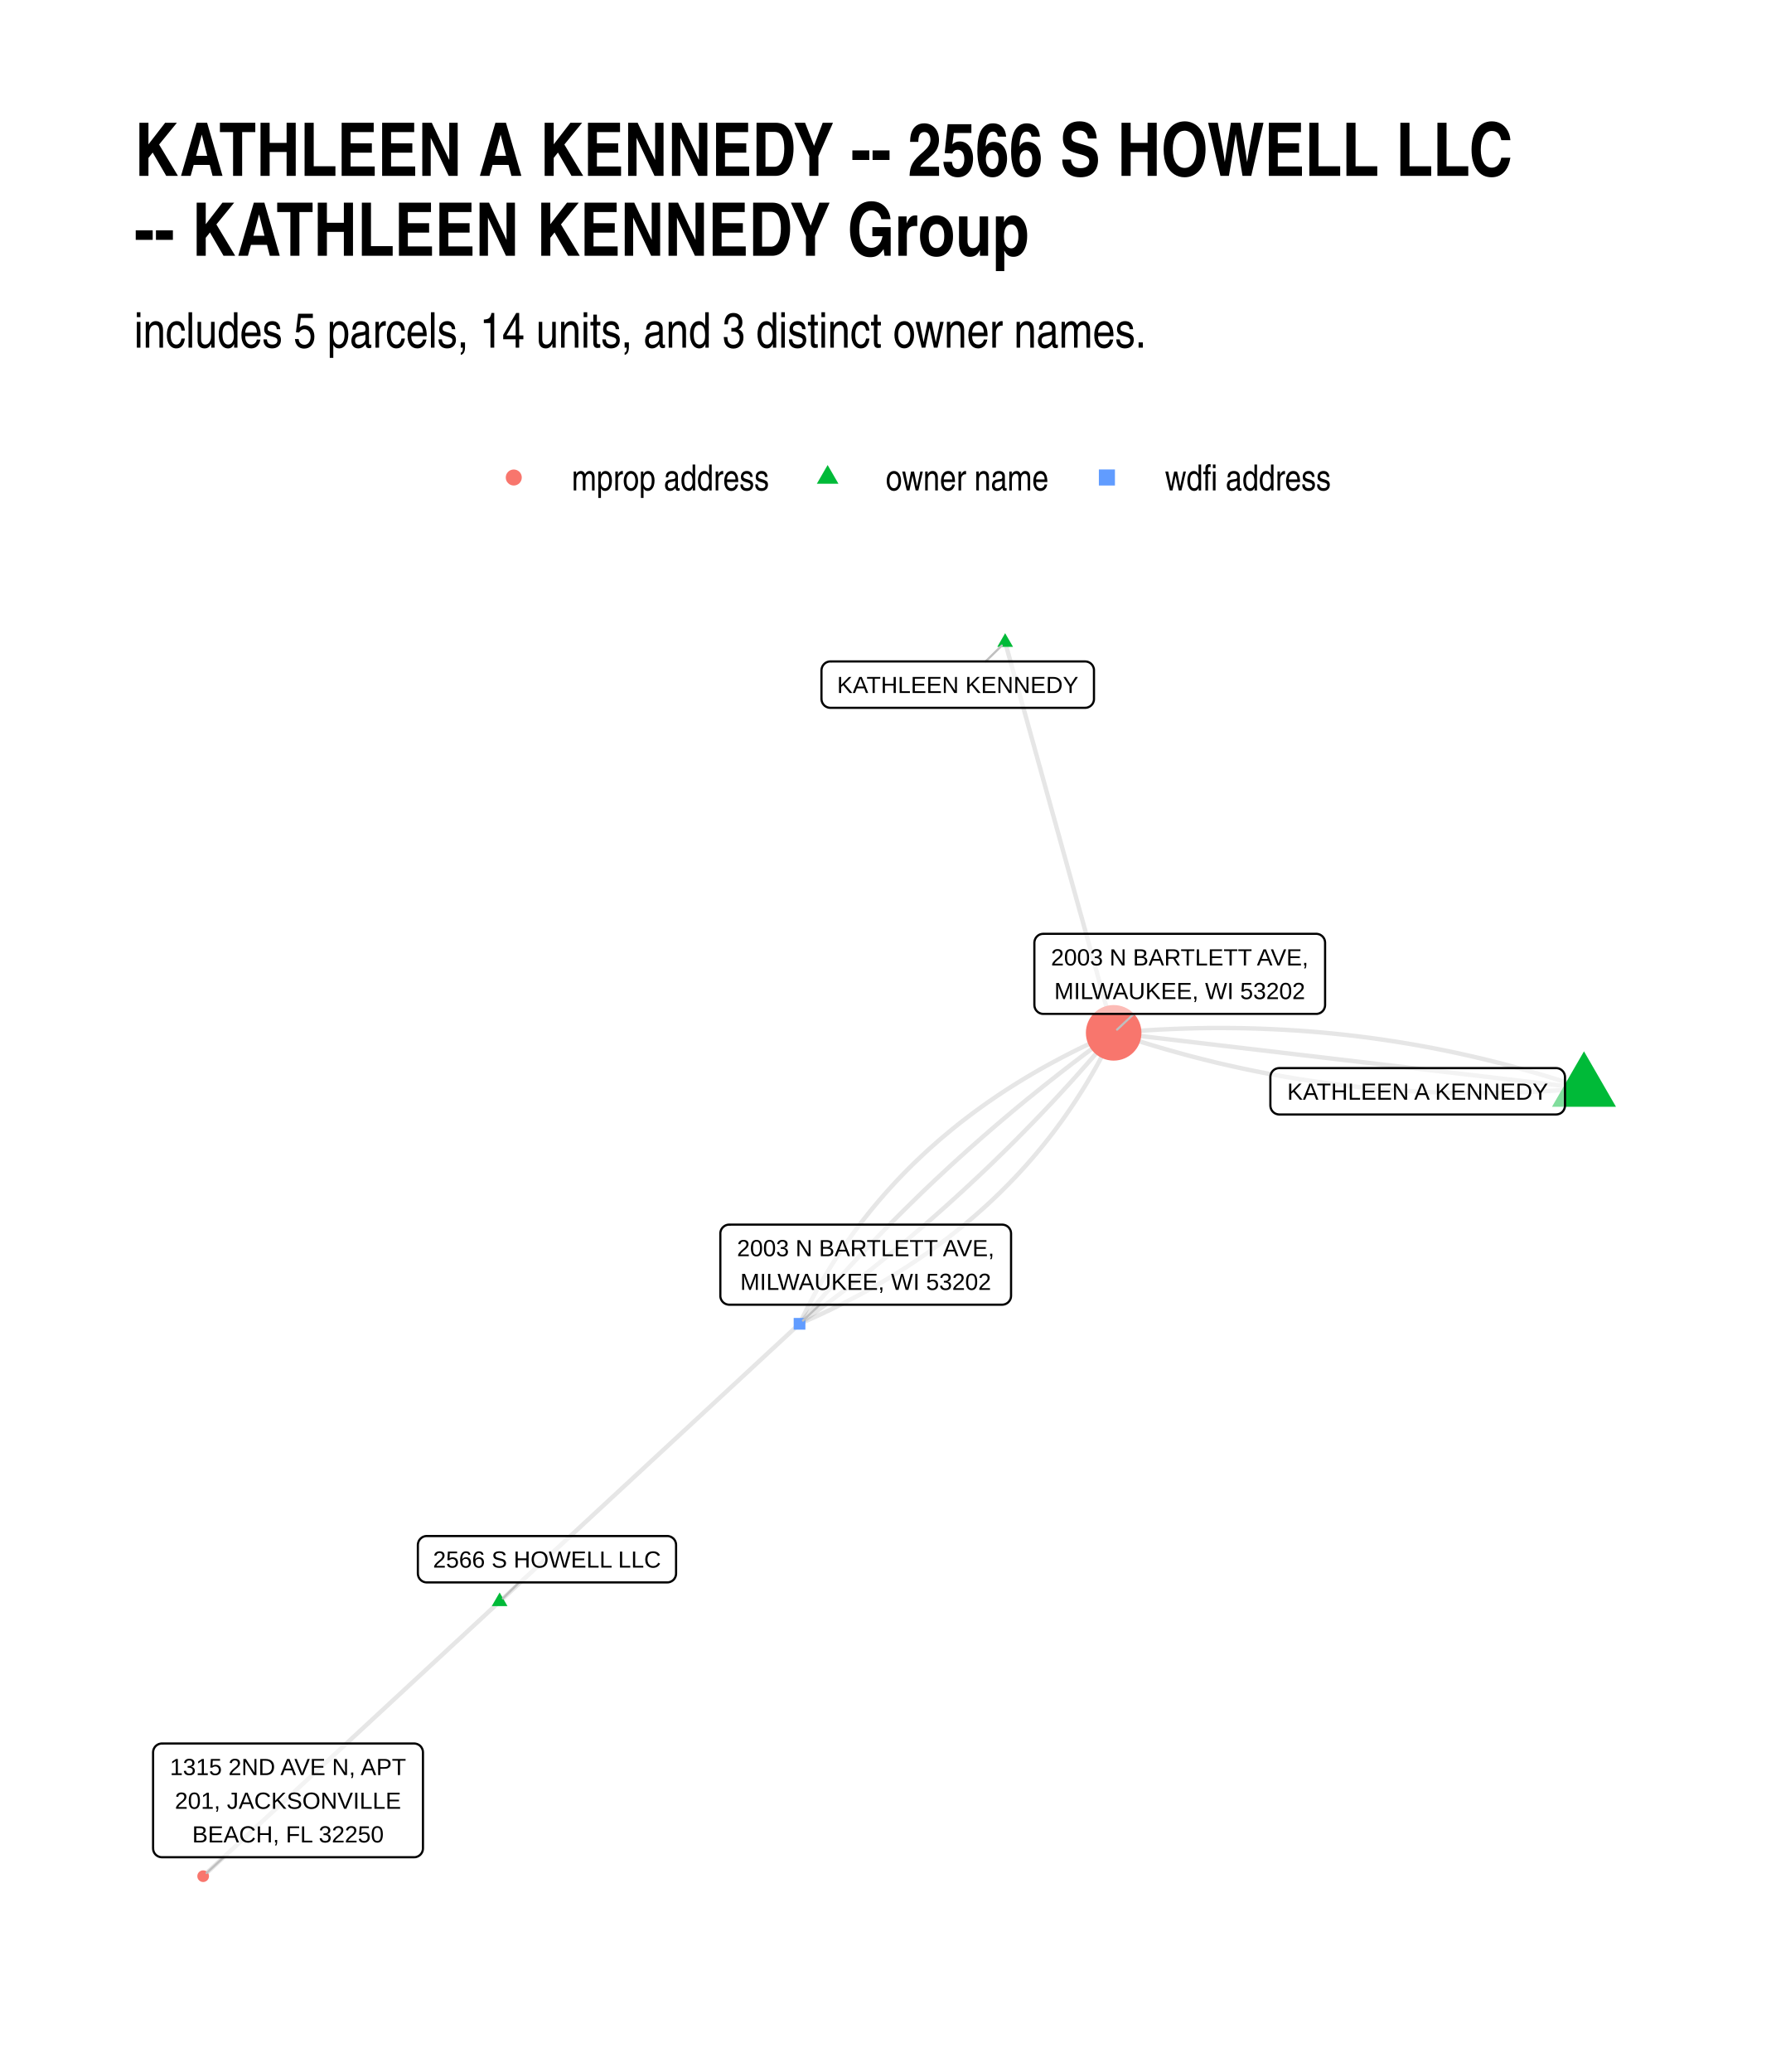
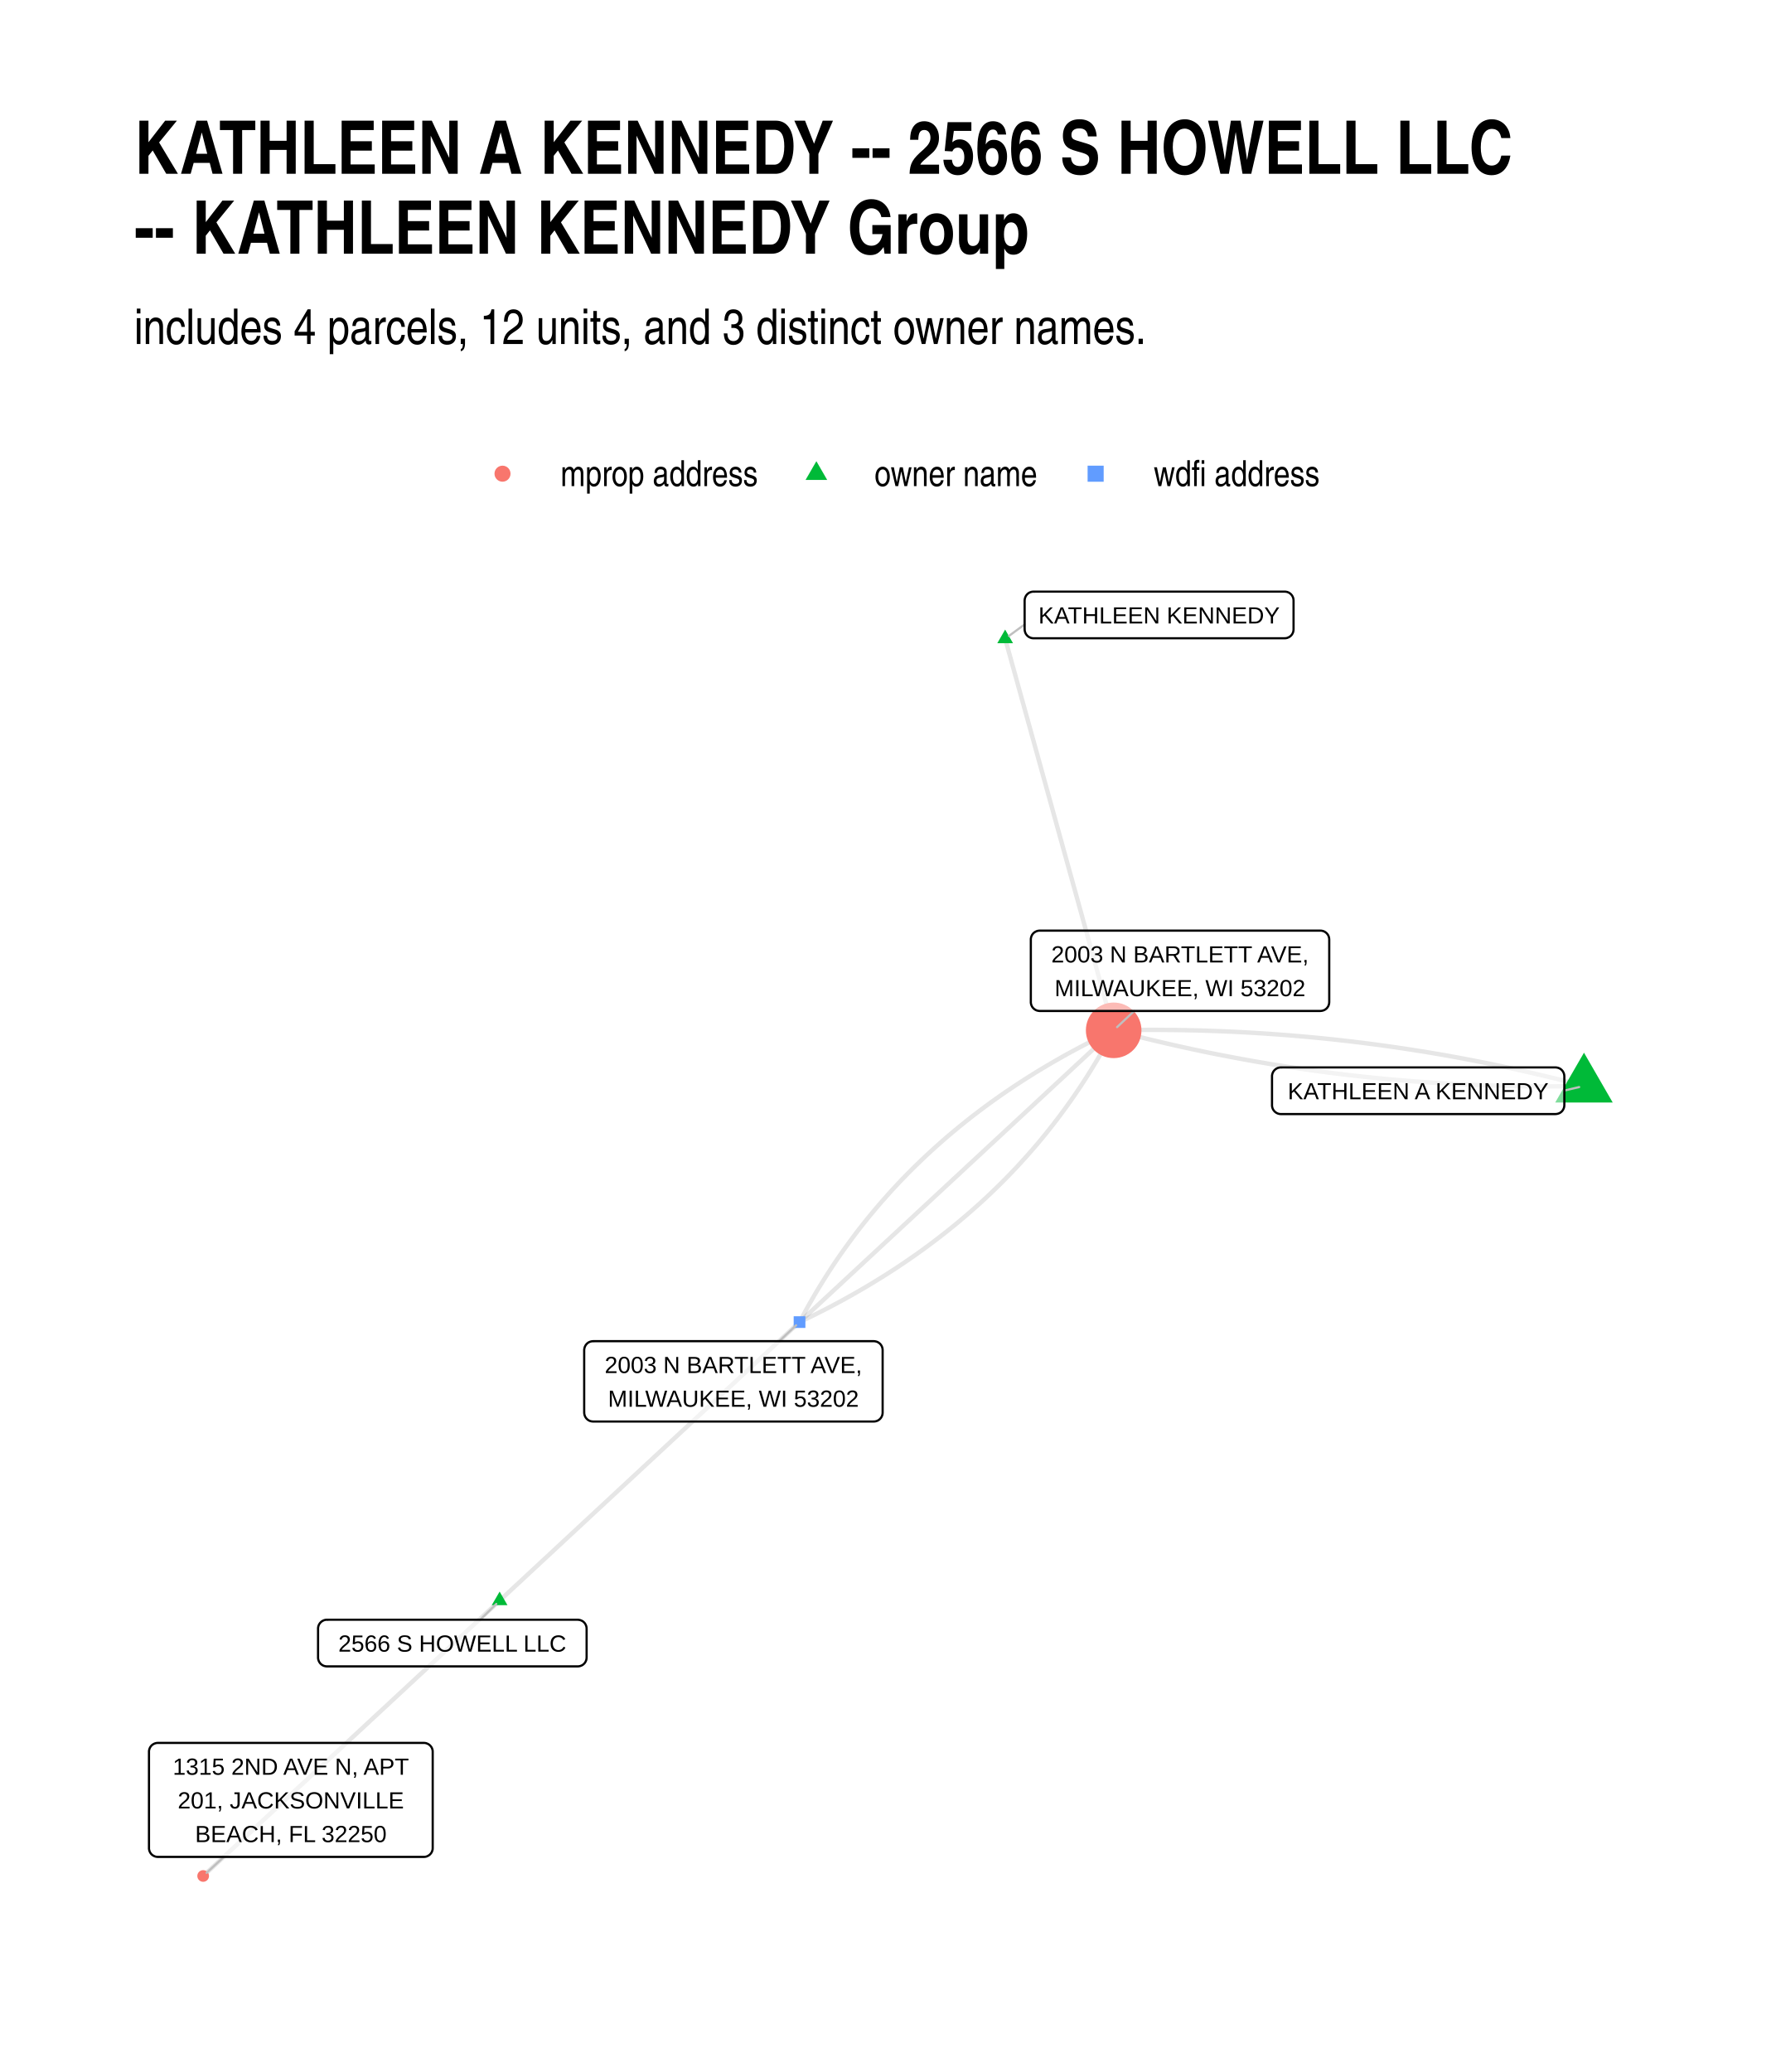
<svg xmlns="http://www.w3.org/2000/svg" width="576" height="672" class="svglite" viewBox="0 0 432 504">
  <defs>
-     <style>.svglite line,.svglite polyline,.svglite polygon,.svglite path,.svglite circle{fill:none;stroke:#000000;stroke-linecap:round;stroke-linejoin:round;stroke-miterlimit:10.00}</style>
+     <style>.svglite line,.svglite polyline,.svglite polygon,.svglite path,.svglite circle{fill:none;stroke:#000000;stroke-linecap:round;stroke-linejoin:round;stroke-miterlimit:10.00}.svglite text{white-space:pre}</style>
  </defs>
  <rect width="100%" height="100%" style="stroke-linecap:round;stroke-linejoin:round;stroke-miterlimit:10.00;stroke:none;fill:#FFFFFF" />
  <defs>
    <clipPath id="cpMC4wMHw0MzIuMDB8MC4wMHw1MDQuMDA=">
      <path d="M0 0h432v504H0z" />
    </clipPath>
  </defs>
  <g clip-path="url(#cpMC4wMHw0MzIuMDB8MC4wMHw1MDQuMDA=)">
    <path d="M0 0h432v504H0z" style="stroke-width:1.07;stroke:none;fill:#FFFFFF" />
  </g>
  <defs>
-     <clipPath id="cpMzIuNjN8NDAyLjExfDE0MS4yMnw0NzEuMzc=">
-       <path d="M32.63 141.22h369.48v330.15H32.63z" />
+     <clipPath id="cpMzIuNjN8NDAyLjExfDE0MC4zMHw0NzEuMzc=">
+       <path d="M32.63 140.3h369.48v331.07H32.63z" />
    </clipPath>
  </defs>
-   <g clip-path="url(#cpMzIuNjN8NDAyLjExfDE0MS4yMnw0NzEuMzc=)">
-     <path d="m385.32 264.72-1.12-.38-1.12-.37-1.11-.37-1.12-.36-1.12-.36-1.12-.36-1.12-.34-1.12-.35-1.12-.34-1.13-.33-1.12-.33-1.13-.32-1.12-.32-1.13-.31-1.12-.31-1.13-.31-1.13-.29-1.13-.3-1.13-.29-1.13-.28-1.13-.28-1.14-.28-1.13-.26-1.14-.27-1.13-.26-1.14-.25-1.13-.25-1.14-.25-1.14-.24-1.14-.23-1.14-.23-1.14-.23-1.14-.22-1.15-.21-1.14-.21-1.14-.21-1.15-.2-1.14-.19-1.15-.19-1.15-.19-1.15-.18-1.15-.17-1.15-.18-1.15-.16-1.15-.16-1.15-.16-1.15-.15-1.16-.14-1.15-.15-1.16-.13-1.15-.13-1.16-.13-1.16-.12-1.16-.12-1.16-.11-1.16-.11-1.16-.1-1.16-.09-1.17-.1-1.16-.08-1.16-.09-1.17-.07-1.17-.07-1.16-.07-1.17-.06-1.17-.06-1.17-.05-1.17-.05-1.17-.04-1.17-.04-1.18-.03-1.17-.03-1.17-.02-1.18-.02-1.17-.01-1.18-.01-1.18-.01-1.18.01h-1.18l-1.18.01-1.18.02-1.18.02-1.18.03-1.19.03-1.18.04-1.18.04-1.19.04-1.19.06-1.18.05-1.19.06-1.19.07-1.19.07-1.19.08-1.19.08-1.2.08-1.19.09-1.19.1-1.2.1-1.19.1" style="stroke-width:1.07;stroke:#000000;stroke-opacity:0.10;stroke-linecap:butt" />
-     <path d="m385.32 264.72-1.16-.14-1.15-.14-1.16-.13-1.16-.14-1.15-.13-1.16-.14-1.15-.14-1.16-.13-1.15-.14-1.16-.13-1.15-.14-1.16-.14-1.16-.13-1.15-.14-1.16-.14-1.15-.13-1.16-.14-1.15-.13-1.16-.14-1.16-.14-1.15-.13-1.16-.14-1.15-.14-1.16-.13-1.15-.14-1.16-.13-1.16-.14-1.15-.14-1.16-.13-1.15-.14-1.16-.13-1.15-.14-1.16-.14-1.16-.13-1.15-.14-1.16-.14-1.15-.13-1.16-.14-1.15-.13-1.16-.14-1.15-.14-1.16-.13-1.16-.14-1.15-.14-1.16-.13-1.15-.14-1.16-.13-1.15-.14-1.16-.14-1.16-.13-1.15-.14-1.16-.13-1.15-.14-1.16-.14-1.15-.13-1.16-.14-1.16-.14-1.15-.13-1.16-.14-1.15-.13-1.16-.14-1.15-.14-1.16-.13-1.16-.14-1.15-.14-1.16-.13-1.15-.14-1.16-.13-1.15-.14-1.16-.14-1.15-.13-1.16-.14-1.16-.13-1.15-.14-1.16-.14-1.15-.13-1.16-.14-1.15-.14-1.16-.13-1.16-.14-1.15-.13-1.16-.14-1.15-.14-1.16-.13-1.15-.14-1.16-.14-1.16-.13-1.15-.14-1.16-.13-1.15-.14-1.16-.14-1.15-.13-1.16-.14-1.16-.13-1.15-.14-1.16-.14-1.15-.13-1.16-.14-1.15-.14m-26.4-95 .27.96.27.96.26.96.27.96.27.96.26.96.27.96.27.96.26.96.27.96.27.96.26.96.27.96.27.96.26.96.27.96.27.95.26.96.27.96.27.96.26.96.27.96.27.96.26.96.27.96.27.96.26.96.27.96.27.96.26.96.27.96.27.96.26.96.27.96.26.96.27.96.27.96.26.96.27.96.27.96.26.96.27.96.27.96.26.95.27.96.27.96.26.96.27.96.27.96.26.96.27.96.27.96.26.96.27.96.27.96.26.96.27.96.27.96.26.96.27.96.27.96.26.96.27.96.27.96.26.96.27.96.27.96.26.96.27.96.27.95.26.96.27.96.27.96.26.96.27.96.27.96.26.96.27.96.26.96.27.96.27.96.26.96.27.96.27.96.26.96.27.96.27.96.26.96.27.96.27.96.26.96.27.96.27.96.26.96.27.96.27.96.26.95.27.96.27.96" style="stroke-width:1.07;stroke:#000000;stroke-opacity:0.10;stroke-linecap:butt" />
-     <path d="m385.32 264.72-1.2.1-1.19.1-1.2.1-1.19.09-1.19.08-1.19.09-1.19.07-1.19.07-1.19.07-1.19.06-1.19.06-1.19.05-1.18.04-1.19.04-1.18.04-1.18.03-1.19.03-1.18.02-1.18.02-1.18.01-1.18.01h-1.18l-1.17-.01h-1.18l-1.18-.02-1.17-.01-1.18-.03-1.17-.03-1.17-.03-1.18-.04-1.17-.04-1.17-.05-1.17-.05-1.17-.06-1.16-.06-1.17-.06-1.17-.08-1.16-.07-1.17-.09-1.16-.08-1.16-.09-1.17-.1-1.16-.1-1.16-.11-1.16-.11-1.16-.12-1.15-.12-1.16-.13-1.16-.13-1.15-.13-1.16-.14-1.15-.15-1.16-.15-1.15-.16-1.15-.16-1.15-.16-1.15-.17-1.15-.18-1.15-.18-1.15-.19-1.14-.19-1.15-.19-1.14-.2-1.15-.21-1.14-.21-1.14-.21-1.15-.22-1.14-.23-1.14-.23-1.14-.23-1.13-.24-1.14-.25-1.14-.25-1.14-.25-1.13-.26-1.13-.26-1.14-.27-1.13-.28-1.13-.28-1.13-.28-1.14-.29-1.12-.29-1.13-.3-1.13-.31-1.13-.31-1.12-.31-1.13-.32-1.13-.32-1.12-.33-1.12-.33-1.12-.34-1.13-.34-1.12-.35-1.12-.36-1.12-.35-1.11-.37-1.12-.37-1.12-.37-1.11-.38M121.54 389.58l-.73.67-.73.67-.73.68-.73.67-.72.68-.73.67-.73.68-.73.67-.73.68-.73.67-.73.68-.72.67-.73.68-.73.67-.73.67-.73.68-.73.67-.72.68-.73.67-.73.68-.73.67-.73.68-.73.67-.73.68-.72.67-.73.68-.73.67-.73.68-.73.67-.73.67-.72.68-.73.67-.73.68-.73.67-.73.68-.73.67-.72.68-.73.67-.73.68-.73.67-.73.68-.73.67-.73.68-.72.67-.73.67-.73.68-.73.67-.73.68-.73.67-.72.68-.73.67-.73.68-.73.67-.73.68-.73.67-.73.68-.72.67-.73.67-.73.68-.73.67-.73.68-.73.67-.72.68-.73.67-.73.68-.73.67-.73.68-.73.67-.72.68-.73.67-.73.68-.73.67-.73.67-.73.68-.73.67-.72.68-.73.67-.73.68-.73.67-.73.68-.73.67-.72.68-.73.67-.73.68-.73.67-.73.68-.73.67-.72.67-.73.68-.73.67-.73.68-.73.67-.73.68-.73.67-.72.68-.73.67-.73.68-.73.67-.73.68m72.12-66.79.73-.69.74-.68.74-.68.73-.68.74-.69.74-.68.74-.68.73-.69.74-.68.74-.68.73-.68.74-.69.74-.68.73-.68.74-.68.74-.69.74-.68.73-.68.74-.68.74-.69.73-.68.74-.68.74-.68.73-.69.74-.68.74-.68.73-.68.74-.69.74-.68.74-.68.73-.68.74-.69.74-.68.73-.68.74-.68.74-.69.73-.68.74-.68.74-.68.73-.69.74-.68.74-.68.74-.68.73-.69.74-.68.74-.68.73-.68.74-.69.74-.68.73-.68.74-.68.74-.69.74-.68.73-.68.74-.68.74-.69.73-.68.74-.68.74-.68.73-.69.74-.68.74-.68.73-.68.74-.69.74-.68.74-.68.73-.68.74-.69.74-.68.73-.68.74-.68.74-.69.73-.68.74-.68.74-.68.73-.69.74-.68.74-.68.74-.68.73-.69.74-.68.74-.68.73-.68.74-.69.74-.68.73-.68.74-.68.74-.69.73-.68.74-.68.74-.68.74-.69.73-.68.74-.68.74-.69.73-.68.74-.68.74-.68.73-.69" style="stroke-width:1.07;stroke:#000000;stroke-opacity:0.10;stroke-linecap:butt" />
-     <path d="m194.49 322 1.09-.47 1.08-.48 1.07-.48 1.07-.49 1.06-.49 1.05-.5 1.05-.5 1.04-.51 1.04-.51 1.03-.52 1.02-.52 1.01-.53 1.01-.53 1-.53 1-.55.99-.54.98-.55.98-.56.97-.56.97-.57.95-.57.95-.58.95-.58.94-.59.93-.59.93-.59.92-.61.91-.6.9-.61.9-.62.9-.62.89-.63.88-.63.87-.63.87-.64.86-.65.86-.65.84-.65.85-.67.83-.66.83-.67.83-.68.81-.68.81-.68.81-.69.79-.7.79-.7.79-.7.78-.71.77-.72.77-.72.75-.72.76-.73.74-.74.74-.74.74-.74.72-.75.72-.75.72-.76.71-.77.7-.77.69-.77.69-.78.68-.78.68-.79.67-.8.66-.8.66-.8.65-.81.64-.81.64-.82.63-.82.62-.83.62-.84.61-.83.61-.85.6-.85.59-.85.58-.86.58-.86.58-.87.56-.87.56-.88.56-.88.55-.89.54-.89.53-.9.53-.9.52-.91.52-.91.51-.92.5-.92.49-.93.49-.93.49-.94.47-.94.47-.95.47-.95.46-.96" style="stroke-width:1.07;stroke:#000000;stroke-opacity:0.10;stroke-linecap:butt" />
-     <path d="m194.49 322 .88-.63.88-.64.87-.63.87-.64.87-.64.86-.64.87-.65.86-.64.86-.65.85-.65.86-.65.85-.65.85-.66.85-.65.85-.66.84-.66.84-.66.85-.66.83-.67.84-.66.83-.67.83-.67.83-.67.83-.67.83-.67.82-.68.82-.68.82-.67.82-.68.81-.69.81-.68.81-.69.81-.68.81-.69.8-.69.8-.69.8-.7.8-.69.8-.7.79-.7.79-.7.79-.7.79-.7.78-.71.78-.7.78-.71.78-.71.78-.71.77-.72.77-.71.77-.72.77-.72.77-.72.76-.72.76-.72.76-.72.76-.73.75-.73.75-.73.75-.73.75-.73.75-.74.74-.73.75-.74.74-.74.73-.74.74-.75.73-.74.73-.75.73-.74.73-.75.72-.75.73-.76.72-.75.72-.76.71-.76.72-.75.71-.77.71-.76.71-.76.7-.77.7-.77.71-.76.7-.78.69-.77.7-.77.69-.78.69-.78.69-.77.69-.79.68-.78.68-.78.68-.79.68-.78.68-.79.67-.79.67-.8.67-.79.67-.8" style="stroke-width:1.07;stroke:#000000;stroke-opacity:0.10;stroke-linecap:butt" />
-     <path d="m194.49 322 .67-.79.67-.79.67-.8.68-.79.67-.79.68-.78.68-.79.68-.78.69-.79.68-.78.69-.78.69-.77.69-.78.7-.77.7-.78.69-.77.71-.77.7-.76.71-.77.7-.76.71-.77.71-.76.72-.76.72-.75.71-.76.72-.75.73-.76.72-.75.73-.75.73-.75.73-.74.73-.75.74-.74.74-.74.74-.74.74-.74.74-.73.75-.74.75-.73.75-.73.75-.73.75-.73.76-.73.76-.72.76-.72.76-.73.77-.72.77-.71.77-.72.77-.71.77-.72.78-.71.78-.71.78-.71.78-.7.78-.71.79-.7.79-.7.79-.7.79-.7.8-.7.8-.69.8-.7.8-.69.8-.69.81-.69.81-.69.81-.68.81-.68.81-.69.82-.68.82-.68.82-.67.82-.68.83-.67.83-.67.83-.67.83-.67.83-.67.84-.66.84-.67.84-.66.84-.66.84-.66.85-.66.85-.65.85-.66.85-.65.86-.65.85-.65.86-.65.87-.64.86-.65.87-.64.86-.64.87-.64.88-.64.87-.63.88-.64" style="stroke-width:1.07;stroke:#000000;stroke-opacity:0.10;stroke-linecap:butt" />
-     <path d="m194.49 322 .46-.95.47-.95.47-.95.47-.94.49-.94.49-.93.49-.93.51-.92.5-.92.52-.91.52-.91.53-.9.53-.9.55-.89.54-.89.56-.88.56-.88.56-.87.58-.87.58-.86.58-.86.59-.86.6-.84.61-.85.61-.84.62-.83.62-.83.63-.82.64-.82.64-.81.65-.81.66-.81.66-.79.67-.8.68-.79.68-.78.69-.78.69-.77.71-.77.7-.77.72-.76.72-.75.72-.75.74-.75.74-.74.74-.73.76-.73.76-.72.76-.72.77-.72.78-.71.79-.7.79-.7.79-.7.81-.69.81-.68.82-.68.82-.68.83-.67.83-.67.85-.66.85-.65.85-.65.86-.65.87-.64.87-.63.89-.64.88-.62.9-.62.9-.62.9-.61.92-.61.91-.6.93-.59.93-.59.94-.59.95-.58.95-.58.96-.57.96-.57.97-.56.98-.56.98-.55.99-.54 1-.55 1-.53 1.01-.54 1.01-.52 1.03-.53 1.02-.51 1.04-.52 1.04-.5 1.05-.5 1.05-.5 1.06-.49 1.07-.49 1.07-.49 1.08-.47 1.09-.48" style="stroke-width:1.07;stroke:#000000;stroke-opacity:0.10;stroke-linecap:butt" />
-     <path d="m385.32 255.73 7.78 13.48h-15.56zM244.51 154.02l1.92 3.32h-3.83zM121.54 387.36l1.91 3.32h-3.83z" style="stroke-width:0.71;stroke:none;fill:#00BA38" />
-     <path d="M193.07 323.43h2.85v-2.85h-2.85z" style="stroke-width:0.71;stroke:none;fill:#619CFF" />
-     <circle cx="270.91" cy="251.23" r="6.76" style="stroke-width:0.71;stroke:none;fill:#F8766D" />
-     <circle cx="49.42" cy="456.37" r="1.42" style="stroke-width:0.71;stroke:none;fill:#F8766D" />
-     <path d="m239.76 160.89 3.94-3.86M126.29 384.91l-3.94 3.87m77.09-71.42-4.11 3.86m80.49-74.6-4.08 3.83M54.42 451.76l-4.16 3.83" style="stroke-width:0.53;stroke:#BFBFBF" />
-     <path d="M311.19 271.09h67.35-.09l.35-.02.34-.07.32-.12.3-.17.27-.22.23-.26.19-.3.13-.32.09-.34.03-.34h0v-6.96h0l-.03-.35-.09-.34-.13-.32-.19-.29-.23-.26-.27-.22-.3-.18-.32-.12-.34-.07-.26-.01h-67.35l.26.01-.34-.01-.35.04-.33.1-.32.14-.28.2-.25.24-.21.28-.16.31-.11.33-.06.34-.01.18v6.96l.01-.18v.35l.06.34.11.33.16.31.21.28.25.24.28.2.32.15.33.09.35.05z" style="stroke-width:0.53;fill:#FFFFFF;fill-opacity:0.50" />
-     <text x="344.86" y="267.49" lengthAdjust="spacingAndGlyphs" style="font-size:5.69px;font-family:Arial" text-anchor="middle" textLength="64.46">KATHLEEN A KENNEDY</text>
-     <path d="M201.99 172.17h61.97-.08l.34-.01.35-.07.32-.13.3-.17.27-.22.23-.26.19-.29.13-.32.09-.34.02-.35h0v-6.96h0l-.02-.35-.09-.33-.13-.32-.19-.3-.23-.26-.27-.22-.3-.17-.32-.13-.35-.06-.26-.02h-61.97l.26.02-.34-.02-.35.04-.33.1-.32.15-.28.2-.25.24-.21.28-.16.3-.11.33-.06.35-.01.17v6.96l.01-.17v.35l.06.34.11.33.16.31.21.27.25.25.28.19.32.15.33.1.35.04z" style="stroke-width:0.53;fill:#FFFFFF;fill-opacity:0.50" />
-     <text x="232.98" y="168.57" lengthAdjust="spacingAndGlyphs" style="font-size:5.69px;font-family:Arial" text-anchor="middle" textLength="59.09">KATHLEEN KENNEDY</text>
-     <path d="M103.81 384.91h58.49-.09l.35-.01.34-.07.33-.13.3-.17.27-.22.23-.26.18-.3.14-.32.08-.33.03-.35h0v-6.96h0l-.03-.35-.08-.34-.14-.32-.18-.29-.23-.26-.27-.22-.3-.17-.33-.13-.34-.07-.26-.01h-58.49l.26.01-.34-.01-.35.04-.33.1-.32.15-.28.2-.25.24-.21.27-.16.31-.11.33-.06.34-.01.18v6.96l.01-.17v.34l.06.35.11.33.16.31.21.27.25.24.28.2.32.15.33.1.35.04z" style="stroke-width:0.53;fill:#FFFFFF;fill-opacity:0.50" />
-     <text x="133.06" y="381.31" lengthAdjust="spacingAndGlyphs" style="font-size:5.69px;font-family:Arial" text-anchor="middle" textLength="55.61">2566 S HOWELL LLC</text>
-     <path d="M177.39 317.36h66.4-.09l.35-.02.34-.07.32-.12.3-.18.27-.21.23-.27.19-.29.14-.32.08-.34.03-.34h0v-15.16h0l-.03-.35-.08-.33-.14-.32-.19-.3-.23-.26-.27-.22-.3-.17-.32-.12-.34-.07-.26-.02h-66.4l.26.02-.35-.02-.34.04-.34.1-.31.15-.29.2-.25.24-.21.28-.16.3-.11.33-.06.35v15.33-.18.35l.06.34.11.33.16.31.21.28.25.24.29.2.31.15.34.09.34.05z" style="stroke-width:0.53;fill:#FFFFFF;fill-opacity:0.50" />
-     <text x="210.59" y="305.56" lengthAdjust="spacingAndGlyphs" style="font-size:5.69px;font-family:Arial" text-anchor="middle" textLength="63.52">2003 N BARTLETT AVE,</text>
-     <text x="210.59" y="313.76" lengthAdjust="spacingAndGlyphs" style="font-size:5.69px;font-family:Arial" text-anchor="middle" textLength="61.61">MILWAUKEE, WI 53202</text>
-     <path d="M253.78 246.62h66.4-.09l.35-.01.34-.07.33-.13.3-.17.27-.22.23-.26.18-.3.14-.32.08-.33.03-.35h0V229.3h0l-.03-.34-.08-.34-.14-.32-.18-.29-.23-.26-.27-.22-.3-.18-.33-.12-.34-.07-.26-.02h-66.4l.26.02-.34-.01-.35.04-.33.09-.32.15-.28.2-.25.24-.21.28-.16.31-.11.33-.06.34-.01.17v15.16l.01-.17v.34l.06.35.11.33.16.31.21.27.25.24.28.2.32.15.33.1.35.04z" style="stroke-width:0.53;fill:#FFFFFF;fill-opacity:0.50" />
-     <text x="286.98" y="234.83" lengthAdjust="spacingAndGlyphs" style="font-size:5.69px;font-family:Arial" text-anchor="middle" textLength="63.52">2003 N BARTLETT AVE,</text>
-     <text x="286.98" y="243.02" lengthAdjust="spacingAndGlyphs" style="font-size:5.69px;font-family:Arial" text-anchor="middle" textLength="61.61">MILWAUKEE, WI 53202</text>
-     <path d="M39.4 451.76h61.33-.09l.35-.01.34-.07.33-.13.3-.17.27-.22.23-.26.18-.29.14-.32.08-.34.03-.35h0v-23.35h0l-.03-.34-.08-.34-.14-.32-.18-.3-.23-.26-.27-.22-.3-.17-.33-.12-.34-.07-.26-.02H39.4l.26.02-.35-.02-.34.05-.34.09-.31.15-.29.2-.25.24-.21.28-.16.31-.11.32-.05.35-.01.17v23.35l.01-.17v.35l.05.34.11.33.16.31.21.28.25.24.29.19.31.15.34.1.34.04z" style="stroke-width:0.53;fill:#FFFFFF;fill-opacity:0.50" />
-     <text x="70.06" y="431.77" lengthAdjust="spacingAndGlyphs" style="font-size:5.69px;font-family:Arial" text-anchor="middle" textLength="58.45">1315 2ND AVE N, APT</text>
-     <text x="70.06" y="439.97" lengthAdjust="spacingAndGlyphs" style="font-size:5.69px;font-family:Arial" text-anchor="middle" textLength="54.98">201, JACKSONVILLE</text>
-     <text x="70.06" y="448.16" lengthAdjust="spacingAndGlyphs" style="font-size:5.69px;font-family:Arial" text-anchor="middle" textLength="46.76">BEACH, FL 32250</text>
+   <g clip-path="url(#cpMzIuNjN8NDAyLjExfDE0MC4zMHw0NzEuMzc=)">
+     <path d="m385.32 264.14-1.13-.3-1.13-.29-1.13-.29-1.13-.29-1.13-.29-1.14-.28-1.13-.28-1.13-.27-1.13-.27-1.14-.27-1.13-.27-1.14-.26-1.13-.26-1.14-.25-1.14-.25-1.13-.25-1.14-.25-1.14-.24-1.14-.24-1.14-.24-1.14-.23-1.14-.23-1.14-.22-1.14-.22-1.14-.22-1.14-.22-1.15-.21-1.14-.21-1.15-.21-1.14-.2-1.15-.2-1.14-.19-1.15-.2-1.15-.19-1.14-.18-1.15-.18-1.15-.18-1.15-.18-1.15-.17-1.15-.17-1.15-.17-1.15-.16-1.15-.16-1.16-.16-1.15-.15-1.15-.15-1.16-.15-1.15-.14-1.16-.14-1.15-.14-1.16-.13-1.15-.13-1.16-.13-1.16-.12-1.16-.12-1.16-.12-1.16-.11-1.16-.11-1.16-.11-1.16-.1-1.16-.1-1.16-.1-1.16-.09-1.17-.09-1.16-.09-1.17-.08-1.16-.08-1.17-.08-1.16-.07-1.17-.08-1.17-.06-1.16-.07-1.17-.06-1.17-.06-1.17-.05-1.17-.05-1.17-.05-1.17-.04-1.17-.04-1.17-.04-1.18-.04-1.17-.03-1.17-.02-1.18-.03-1.17-.02-1.18-.02-1.17-.01-1.18-.01-1.18-.01-1.17-.01h-2.36l-1.18.01-1.18.01-1.18.01-1.18.01-1.18.02-1.18.02-1.18.03m-26.4-95.27.27.96.27.97.26.96.27.96.27.96.26.97.27.96.27.96.26.96.27.96.27.97.26.96.27.96.27.96.26.97.27.96.27.96.26.96.27.97.27.96.26.96.27.96.27.96.26.97.27.96.27.96.26.96.27.97.27.96.26.96.27.96.27.97.26.96.27.96.26.96.27.96.27.97.26.96.27.96.27.96.26.97.27.96.27.96.26.96.27.97.27.96.26.96.27.96.27.96.26.97.27.96.27.96.26.96.27.97.27.96.26.96.27.96.27.97.26.96.27.96.27.96.26.96.27.97.27.96.26.96.27.96.27.97.26.96.27.96.27.96.26.97.27.96.27.96.26.96.27.96.27.97.26.96.27.96.26.96.27.97.27.96.26.96.27.96.27.97.26.96.27.96.27.96.26.96.27.97.27.96.26.96.27.96.27.97.26.96.27.96.27.96.26.96.27.97.27.96" style="stroke-width:1.07;stroke:#000000;stroke-opacity:0.10;stroke-linecap:butt" />
+     <path d="m385.32 264.14-1.18.03-1.19.02-1.18.02-1.18.01-1.18.01-1.18.01-1.18.01h-2.35l-1.18-.01-1.18-.01-1.17-.01-1.18-.01-1.17-.02-1.18-.02-1.17-.03-1.18-.02-1.17-.03-1.17-.04-1.17-.04-1.18-.04-1.17-.04-1.17-.05-1.17-.05-1.17-.05-1.17-.06-1.16-.06-1.17-.07-1.17-.06-1.16-.08-1.17-.07-1.17-.08-1.16-.08-1.17-.08-1.16-.09-1.16-.09-1.16-.09-1.17-.1-1.16-.1-1.16-.1-1.16-.11-1.16-.11-1.16-.11-1.16-.12-1.16-.12-1.15-.12-1.16-.13-1.16-.13-1.16-.13-1.15-.14-1.16-.14-1.15-.14-1.15-.15-1.16-.15-1.15-.15-1.15-.16-1.16-.16-1.15-.16-1.15-.17-1.15-.17-1.15-.17-1.15-.18-1.15-.18-1.14-.18-1.15-.18-1.15-.19-1.14-.2-1.15-.19-1.15-.2-1.14-.2-1.14-.21-1.15-.21-1.14-.21-1.14-.22-1.15-.22-1.14-.22-1.14-.22-1.14-.23-1.14-.23-1.14-.24-1.14-.24-1.14-.24-1.13-.25-1.14-.25-1.14-.25-1.13-.25-1.14-.26-1.13-.26-1.14-.27-1.13-.27-1.14-.27-1.13-.27-1.13-.28-1.13-.28-1.13-.29-1.13-.29-1.13-.29-1.13-.29-1.13-.3M121.54 389.35l-.73.67-.73.68-.73.68-.73.67-.72.68-.73.68-.73.67-.73.68-.73.68-.73.67-.73.68-.72.68-.73.67-.73.68-.73.67-.73.68-.73.68-.72.67-.73.68-.73.68-.73.67-.73.68-.73.68-.73.67-.72.68-.73.68-.73.67-.73.68-.73.68-.73.67-.72.68-.73.68-.73.67-.73.68-.73.68-.73.67-.72.68-.73.68-.73.67-.73.68-.73.67-.73.68-.73.68-.72.67-.73.68-.73.68-.73.67-.73.68-.73.68-.72.67-.73.68-.73.68-.73.67-.73.68-.73.68-.73.67-.72.68-.73.68-.73.67-.73.68-.73.68-.73.67-.72.68-.73.68-.73.67-.73.68-.73.67-.73.68-.72.68-.73.67-.73.68-.73.68-.73.67-.73.68-.73.68-.72.67-.73.68-.73.68-.73.67-.73.68-.73.68-.72.67-.73.68-.73.68-.73.67-.73.68-.73.68-.72.67-.73.68-.73.67-.73.68-.73.68-.73.67-.73.68-.72.68-.73.67-.73.68-.73.68-.73.67m72.12-66.97.73-.69.74-.68.74-.69.73-.68.74-.69.74-.68.74-.68.73-.69.74-.68.74-.69.73-.68.74-.69.74-.68.73-.69.74-.68.74-.68.74-.69.73-.68.74-.69.74-.68.73-.69.74-.68.74-.69.73-.68.74-.68.74-.69.73-.68.74-.69.74-.68.74-.69.73-.68.74-.69.74-.68.73-.68.74-.69.74-.68.73-.69.74-.68.74-.69.73-.68.74-.68.74-.69.74-.68.73-.69.74-.68.74-.69.73-.68.74-.69.74-.68.73-.68.74-.69.74-.68.74-.69.73-.68.74-.69.74-.68.73-.69.74-.68.74-.68.73-.69.74-.68.74-.69.73-.68.74-.69.74-.68.74-.69.73-.68.74-.68.74-.69.73-.68.74-.69.74-.68.73-.69.74-.68.74-.69.73-.68.74-.68.74-.69.74-.68.73-.69.74-.68.74-.69.73-.68.74-.69.74-.68.73-.68.74-.69.74-.68.73-.69.74-.68.74-.69.74-.68.73-.69.74-.68.74-.68.73-.69.74-.68.74-.69.73-.68m0 0 1.06-.5 1.04-.51 1.04-.51 1.03-.51 1.03-.52 1.03-.52 1.01-.53 1.01-.53 1.01-.54 1-.54.99-.55.99-.55.98-.55.98-.56.97-.56.97-.57.96-.57.95-.58.95-.58.94-.58.94-.59.93-.59.93-.6.92-.6.91-.61.91-.61.9-.62.9-.62.89-.62.89-.63.88-.63.87-.64.87-.64.86-.65.86-.65.85-.66.85-.66.84-.66.83-.67.83-.67.83-.68.81-.68.81-.69.81-.69.8-.69.8-.7.78-.7.79-.71.78-.71.77-.72.76-.72.76-.73.76-.73.75-.73.74-.74.74-.74.73-.75.73-.75.72-.76.71-.76.71-.77.7-.77.7-.77.69-.78.69-.78.68-.79.68-.79.67-.8.66-.8.66-.8.65-.81.65-.82.64-.81.63-.83.63-.82.62-.83.62-.84.62-.84.6-.85.6-.84.6-.86.59-.86.58-.86.58-.86.57-.87.57-.88.56-.88.55-.88.55-.89.55-.9.54-.89.53-.9.53-.91.52-.91.51-.92.51-.92.51-.92.49-.93.5-.93" style="stroke-width:1.07;stroke:#000000;stroke-opacity:0.10;stroke-linecap:butt" />
+     <path d="m194.49 321.59.78-.72.77-.72.77-.71.77-.72.77-.72.78-.71.77-.72.77-.72.77-.71.77-.72.77-.72.78-.71.77-.72.77-.72.77-.71.77-.72.78-.72.77-.72.77-.71.77-.72.77-.72.77-.71.78-.72.77-.72.77-.71.77-.72.77-.72.78-.71.77-.72.77-.72.77-.71.77-.72.77-.72.78-.72.77-.71.77-.72.77-.72.77-.71.78-.72.77-.72.77-.71.77-.72.77-.72.78-.71.77-.72.77-.72.77-.71.77-.72.77-.72.78-.71.77-.72.77-.72.77-.72.77-.71.78-.72.77-.72.77-.71.77-.72.77-.72.77-.71.78-.72.77-.72.77-.71.77-.72.77-.72.78-.71.77-.72.77-.72.77-.71.77-.72.78-.72.77-.72.77-.71.77-.72.77-.72.77-.71.78-.72.77-.72.77-.71.77-.72.77-.72.78-.71.77-.72.77-.72.77-.71.77-.72.77-.72.78-.72.77-.71.77-.72.77-.72.77-.71.78-.72.77-.72.77-.71.77-.72.77-.72.77-.71.78-.72" style="stroke-width:1.07;stroke:#000000;stroke-opacity:0.10;stroke-linecap:butt" />
+     <path d="m194.49 321.59.5-.93.5-.93.5-.93.51-.92.51-.91.53-.91.52-.91.53-.9.54-.9.55-.89.55-.89.55-.88.56-.88.57-.88.57-.87.58-.87.58-.86.59-.86.6-.85.6-.85.61-.84.61-.84.62-.84.62-.83.63-.83.63-.82.64-.82.65-.81.65-.81.66-.8.67-.81.66-.79.68-.79.68-.79.69-.78.69-.78.7-.78.7-.77.71-.76.71-.76.72-.76.73-.75.73-.75.74-.74.74-.74.75-.73.76-.73.76-.73.76-.72.78-.72.77-.71.79-.71.79-.7.79-.7.8-.7.81-.69.81-.68.82-.68.82-.68.83-.67.83-.67.84-.67.85-.66.85-.65.86-.65.86-.65.87-.64.87-.64.88-.63.89-.63.89-.63.9-.62.9-.61.91-.61.91-.61.92-.6.93-.6.93-.59.94-.59.94-.59.95-.58.95-.57.96-.57.97-.57.97-.56.98-.56.98-.56.99-.55.99-.54 1-.54 1.01-.54 1.01-.53 1.02-.53 1.02-.52 1.03-.52 1.03-.51 1.04-.51 1.05-.51 1.05-.5" style="stroke-width:1.07;stroke:#000000;stroke-opacity:0.10;stroke-linecap:butt" />
+     <path d="m385.32 256.06 6.99 12.12h-13.99zM244.51 153.14l1.92 3.32h-3.83zm-122.97 234 1.91 3.31h-3.83z" style="stroke-width:0.71;stroke:none;fill:#00BA38" />
+     <path d="M193.07 323.01h2.85v-2.84h-2.85z" style="stroke-width:0.71;stroke:none;fill:#619CFF" />
+     <circle cx="270.91" cy="250.62" r="6.76" style="stroke-width:0.71;stroke:none;fill:#F8766D" />
+     <circle cx="49.42" cy="456.32" r="1.42" style="stroke-width:0.71;stroke:none;fill:#F8766D" />
+     <path d="m380.54 265.27 3.61-.85m-134.9-112.53-3.8 2.78M116.81 393.99l3.91-3.84m68.84-63.92 4.1-3.86m82.25-76.46-4.17 3.93M54.45 451.68l-4.19 3.87" style="stroke-width:0.53;stroke:#BFBFBF" />
+     <path d="M311.59 270.99h66.79-.09l.35-.02.34-.07.33-.12.3-.17.27-.22.23-.26.18-.3.14-.32.08-.33.03-.35h0v-7.03h0l-.03-.34-.08-.34-.14-.32-.18-.3-.23-.26-.27-.22-.3-.17-.33-.12-.34-.07-.26-.02h-66.79l.26.02-.35-.02-.35.05-.33.09-.31.15-.29.2-.25.24-.21.28-.16.31-.11.33-.06.34v7.2-.17.34l.06.35.11.33.16.3.21.28.25.24.29.2.31.15.33.1.35.04z" style="stroke-width:0.53;fill:#FFFFFF;fill-opacity:0.50" />
+     <text x="344.98" y="267.39" lengthAdjust="spacingAndGlyphs" style="font-size:5.69px;font-family:&quot;Liberation Sans&quot;" text-anchor="middle" textLength="63.91">KATHLEEN A KENNEDY</text>
+     <path d="M251.41 155.25h61.1-.09l.35-.01.34-.07.33-.13.3-.17.27-.22.23-.26.18-.29.14-.32.08-.34.03-.35h0v-7.02h0l-.03-.35-.08-.34-.14-.32-.18-.29-.23-.26-.27-.22-.3-.18-.33-.12-.34-.07-.26-.01h-61.1l.26.01-.34-.01-.35.04-.33.1-.32.14-.28.2-.25.24-.21.28-.16.31-.11.33-.06.34-.01.18v7.02l.01-.17v.35l.06.34.11.33.16.31.21.27.25.25.28.19.32.15.33.1.35.04z" style="stroke-width:0.53;fill:#FFFFFF;fill-opacity:0.50" />
+     <text x="281.96" y="151.65" lengthAdjust="spacingAndGlyphs" style="font-size:5.69px;font-family:&quot;Liberation Sans&quot;" text-anchor="middle" textLength="58.22">KATHLEEN KENNEDY</text>
+     <path d="M79.53 405.34h61.01-.09l.35-.02.34-.07.32-.12.31-.17.26-.22.24-.26.18-.3.14-.32.08-.34.03-.34h0v-7.03h0l-.03-.35-.08-.33-.14-.32-.18-.3-.24-.26-.26-.22-.31-.17-.32-.12-.34-.07-.26-.02H79.53l.26.02-.35-.02-.35.04-.33.1-.31.15-.29.2-.25.24-.21.28-.16.3-.11.33-.06.35v7.2-.18.35l.06.34.11.33.16.31.21.28.25.24.29.2.31.15.33.09.35.05z" style="stroke-width:0.53;fill:#FFFFFF;fill-opacity:0.50" />
+     <text x="110.03" y="401.74" lengthAdjust="spacingAndGlyphs" style="font-size:5.69px;font-family:&quot;Liberation Sans&quot;" text-anchor="middle" textLength="58.13">2566 S HOWELL LLC</text>
+     <path d="M144.27 345.78h68.28l-.09-.01.35-.01.34-.07.33-.12.3-.18.27-.22.23-.26.18-.29.14-.32.08-.34.03-.34h0v-15.23h0l-.03-.34-.08-.34-.14-.32-.18-.29-.23-.26-.27-.22-.3-.18-.33-.12-.34-.07-.26-.02h-68.28l.26.02-.34-.01-.35.04-.33.1-.32.14-.28.2-.25.24-.21.28-.16.31-.11.33-.06.34-.01.17v15.23l.01-.18v.35l.06.34.11.33.16.31.21.28.25.24.28.2.32.15.33.09.35.04z" style="stroke-width:0.53;fill:#FFFFFF;fill-opacity:0.50" />
+     <text x="178.41" y="333.98" lengthAdjust="spacingAndGlyphs" style="font-size:5.69px;font-family:&quot;Liberation Sans&quot;" text-anchor="middle" textLength="65.4">2003 N BARTLETT AVE,</text>
+     <text x="178.41" y="342.18" lengthAdjust="spacingAndGlyphs" style="font-size:5.69px;font-family:&quot;Liberation Sans&quot;" text-anchor="middle" textLength="64.34">MILWAUKEE, WI 53202</text>
+     <path d="M252.92 245.91h68.27-.08l.34-.02.34-.07.33-.12.3-.17.27-.22.23-.26.19-.3.13-.32.08-.34.03-.34h0v-15.22h0l-.03-.35-.08-.34-.13-.32-.19-.29-.23-.26-.27-.22-.3-.18-.33-.12-.34-.07-.26-.01h-68.27l.26.01-.35-.01-.35.04-.33.1-.31.15-.29.19-.25.24-.21.28-.16.31-.11.33-.06.34v15.4-.18.35l.06.34.11.33.16.31.21.28.25.24.29.2.31.15.33.09.35.05z" style="stroke-width:0.53;fill:#FFFFFF;fill-opacity:0.50" />
+     <text x="287.05" y="234.11" lengthAdjust="spacingAndGlyphs" style="font-size:5.69px;font-family:&quot;Liberation Sans&quot;" text-anchor="middle" textLength="65.4">2003 N BARTLETT AVE,</text>
+     <text x="287.05" y="242.31" lengthAdjust="spacingAndGlyphs" style="font-size:5.69px;font-family:&quot;Liberation Sans&quot;" text-anchor="middle" textLength="64.34">MILWAUKEE, WI 53202</text>
+     <path d="M38.4 451.68h64.7-.08l.34-.01.34-.07.33-.13.3-.17.27-.22.23-.26.19-.29.13-.32.09-.34.02-.35h0v-23.41h0l-.02-.35-.09-.34-.13-.32-.19-.29-.23-.26-.27-.22-.3-.17-.33-.13-.34-.07-.26-.01H38.4l.26.01-.35-.01-.34.04-.34.1-.31.15-.29.19-.25.24-.21.28-.16.31-.11.33-.06.34v23.59-.17.35l.06.34.11.33.16.31.21.28.25.24.29.19.31.15.34.1.34.04z" style="stroke-width:0.53;fill:#FFFFFF;fill-opacity:0.50" />
+     <text x="70.75" y="431.69" lengthAdjust="spacingAndGlyphs" style="font-size:5.69px;font-family:&quot;Liberation Sans&quot;" text-anchor="middle" textLength="61.83">1315 2ND AVE N, APT</text>
+     <text x="70.75" y="439.89" lengthAdjust="spacingAndGlyphs" style="font-size:5.69px;font-family:&quot;Liberation Sans&quot;" text-anchor="middle" textLength="55.38">201, JACKSONVILLE</text>
+     <text x="70.75" y="448.08" lengthAdjust="spacingAndGlyphs" style="font-size:5.69px;font-family:&quot;Liberation Sans&quot;" text-anchor="middle" textLength="49.5">BEACH, FL 32250</text>
  </g>
  <g clip-path="url(#cpMC4wMHw0MzIuMDB8MC4wMHw1MDQuMDA=)">
-     <circle cx="124.98" cy="116.15" r="1.95" style="stroke-width:0.71;stroke:none;fill:#F8766D" />
-     <path d="m201.33 113.11 2.63 4.56h-5.26z" style="stroke-width:0.71;stroke:none;fill:#00BA38" />
-     <path d="M267.31 118.1h3.91v-3.91h-3.91z" style="stroke-width:0.71;stroke:none;fill:#619CFF" />
-     <text x="139.09" y="119.3" lengthAdjust="spacingAndGlyphs" style="font-size:8.80px;font-family:Arial Narrow" textLength="48.12">mprop address</text>
-     <text x="215.45" y="119.3" lengthAdjust="spacingAndGlyphs" style="font-size:8.80px;font-family:Arial Narrow" textLength="39.69">owner name</text>
-     <text x="283.38" y="119.3" lengthAdjust="spacingAndGlyphs" style="font-size:8.80px;font-family:Arial Narrow" textLength="40.5">wdfi address</text>
-     <text x="32.63" y="84.56" lengthAdjust="spacingAndGlyphs" style="font-size:12.00px;font-family:Arial Narrow" textLength="246.76">includes 5 parcels, 14 units, and 3 distinct owner names.</text>
-     <text x="32.63" y="42.78" lengthAdjust="spacingAndGlyphs" style="font-size:18.00px;font-weight:bold;font-family:Arial Narrow" textLength="334.35">KATHLEEN A KENNEDY -- 2566 S HOWELL LLC</text>
-     <text x="32.63" y="62.22" lengthAdjust="spacingAndGlyphs" style="font-size:18.00px;font-weight:bold;font-family:Arial Narrow" textLength="217.56">-- KATHLEEN KENNEDY Group</text>
+     <circle cx="122.24" cy="115.22" r="1.95" style="stroke-width:0.71;stroke:none;fill:#F8766D" />
+     <path d="m198.59 112.18 2.63 4.56h-5.26z" style="stroke-width:0.71;stroke:none;fill:#00BA38" />
+     <path d="M264.57 117.18h3.91v-3.91h-3.91z" style="stroke-width:0.71;stroke:none;fill:#619CFF" />
+     <text x="136.36" y="118.25" lengthAdjust="spacingAndGlyphs" style="font-size:8.80px;font-family:&quot;Liberation Sans Narrow&quot;" textLength="48.12">mprop address</text>
+     <text x="212.71" y="118.25" lengthAdjust="spacingAndGlyphs" style="font-size:8.80px;font-family:&quot;Liberation Sans Narrow&quot;" textLength="39.69">owner name</text>
+     <text x="280.64" y="118.25" lengthAdjust="spacingAndGlyphs" style="font-size:8.80px;font-family:&quot;Liberation Sans Narrow&quot;" textLength="40.5">wdfi address</text>
+     <text x="32.63" y="83.67" lengthAdjust="spacingAndGlyphs" style="font-size:12.00px;font-family:&quot;Liberation Sans Narrow&quot;" textLength="246.76">includes 4 parcels, 12 units, and 3 distinct owner names.</text>
+     <text x="32.63" y="42.27" lengthAdjust="spacingAndGlyphs" style="font-size:18.00px;font-weight:bold;font-family:&quot;Liberation Sans Narrow&quot;" textLength="334.35">KATHLEEN A KENNEDY -- 2566 S HOWELL LLC</text>
+     <text x="32.63" y="61.71" lengthAdjust="spacingAndGlyphs" style="font-size:18.00px;font-weight:bold;font-family:&quot;Liberation Sans Narrow&quot;" textLength="217.56">-- KATHLEEN KENNEDY Group</text>
  </g>
</svg>
